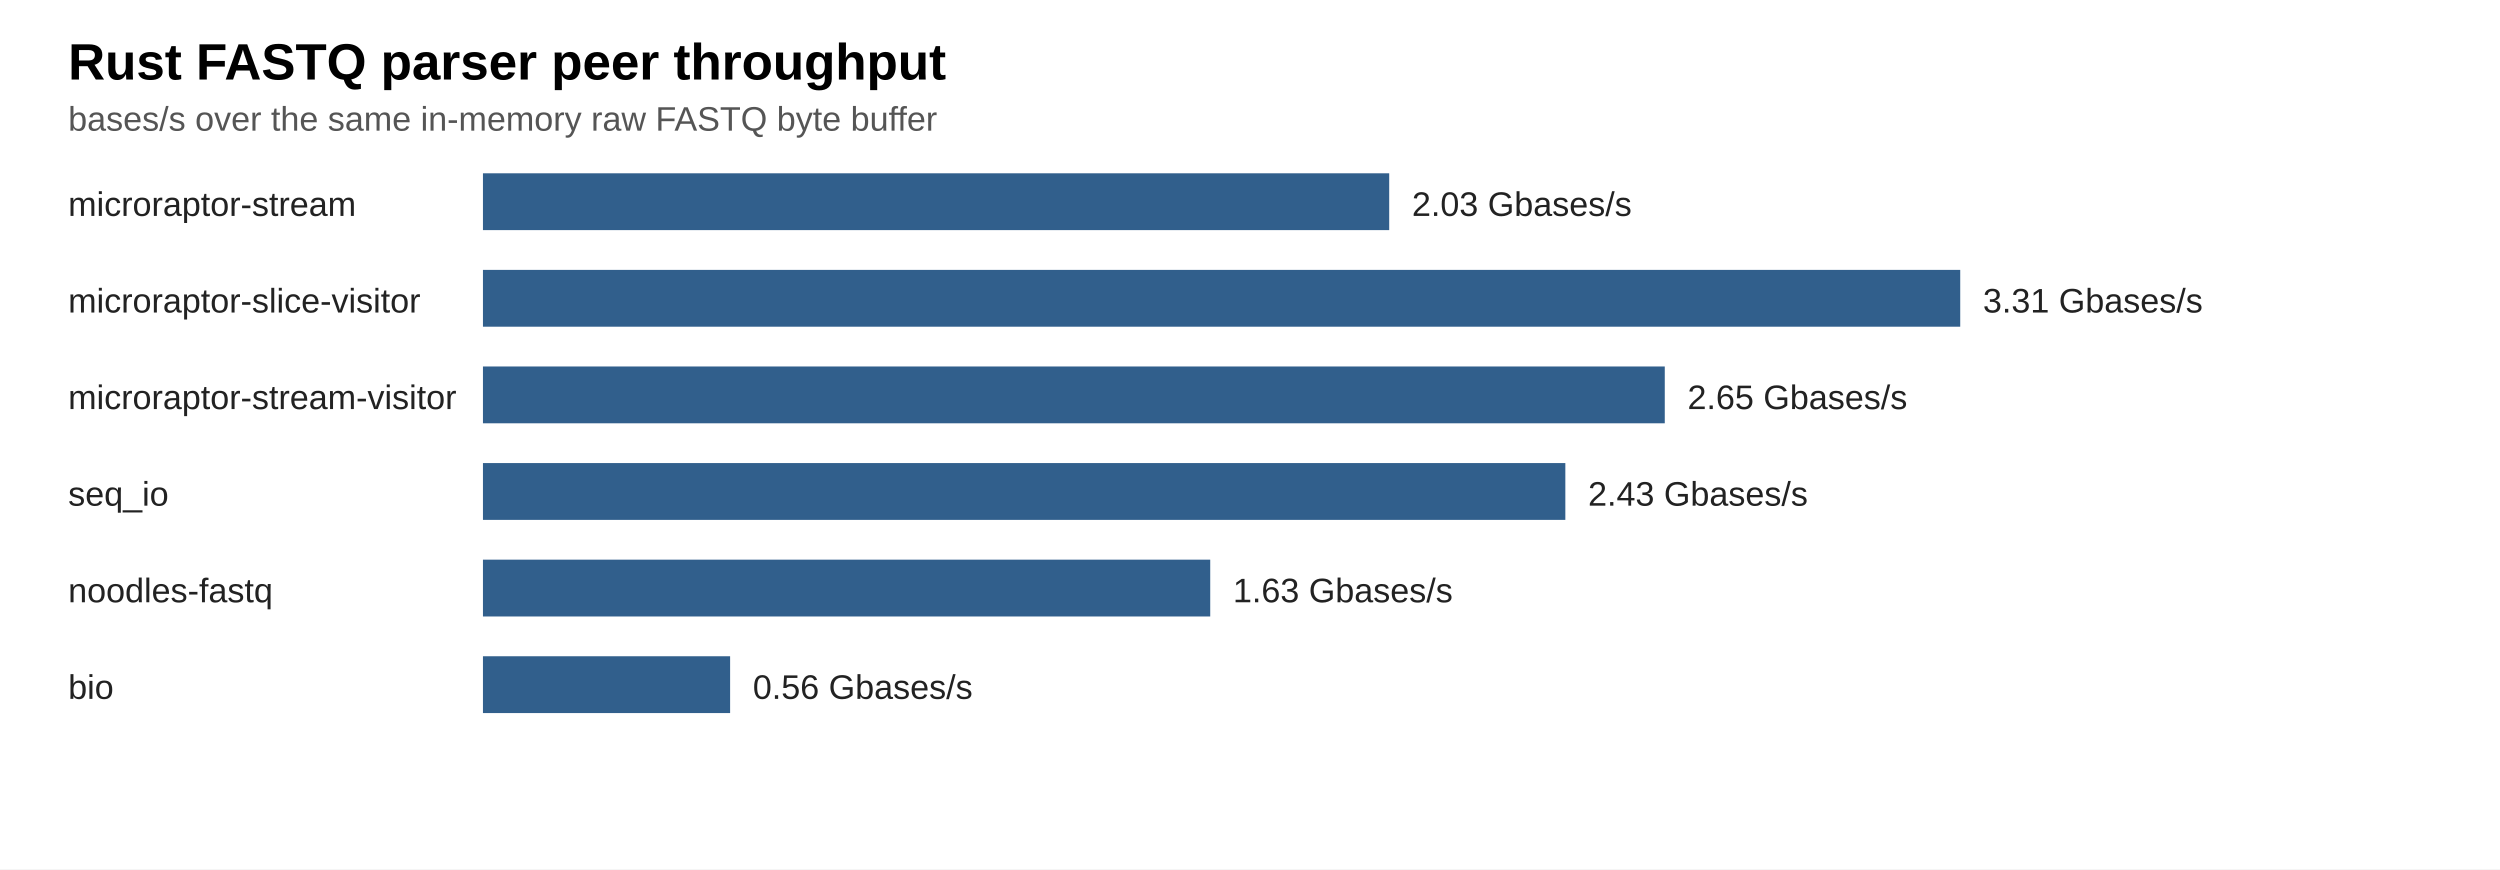
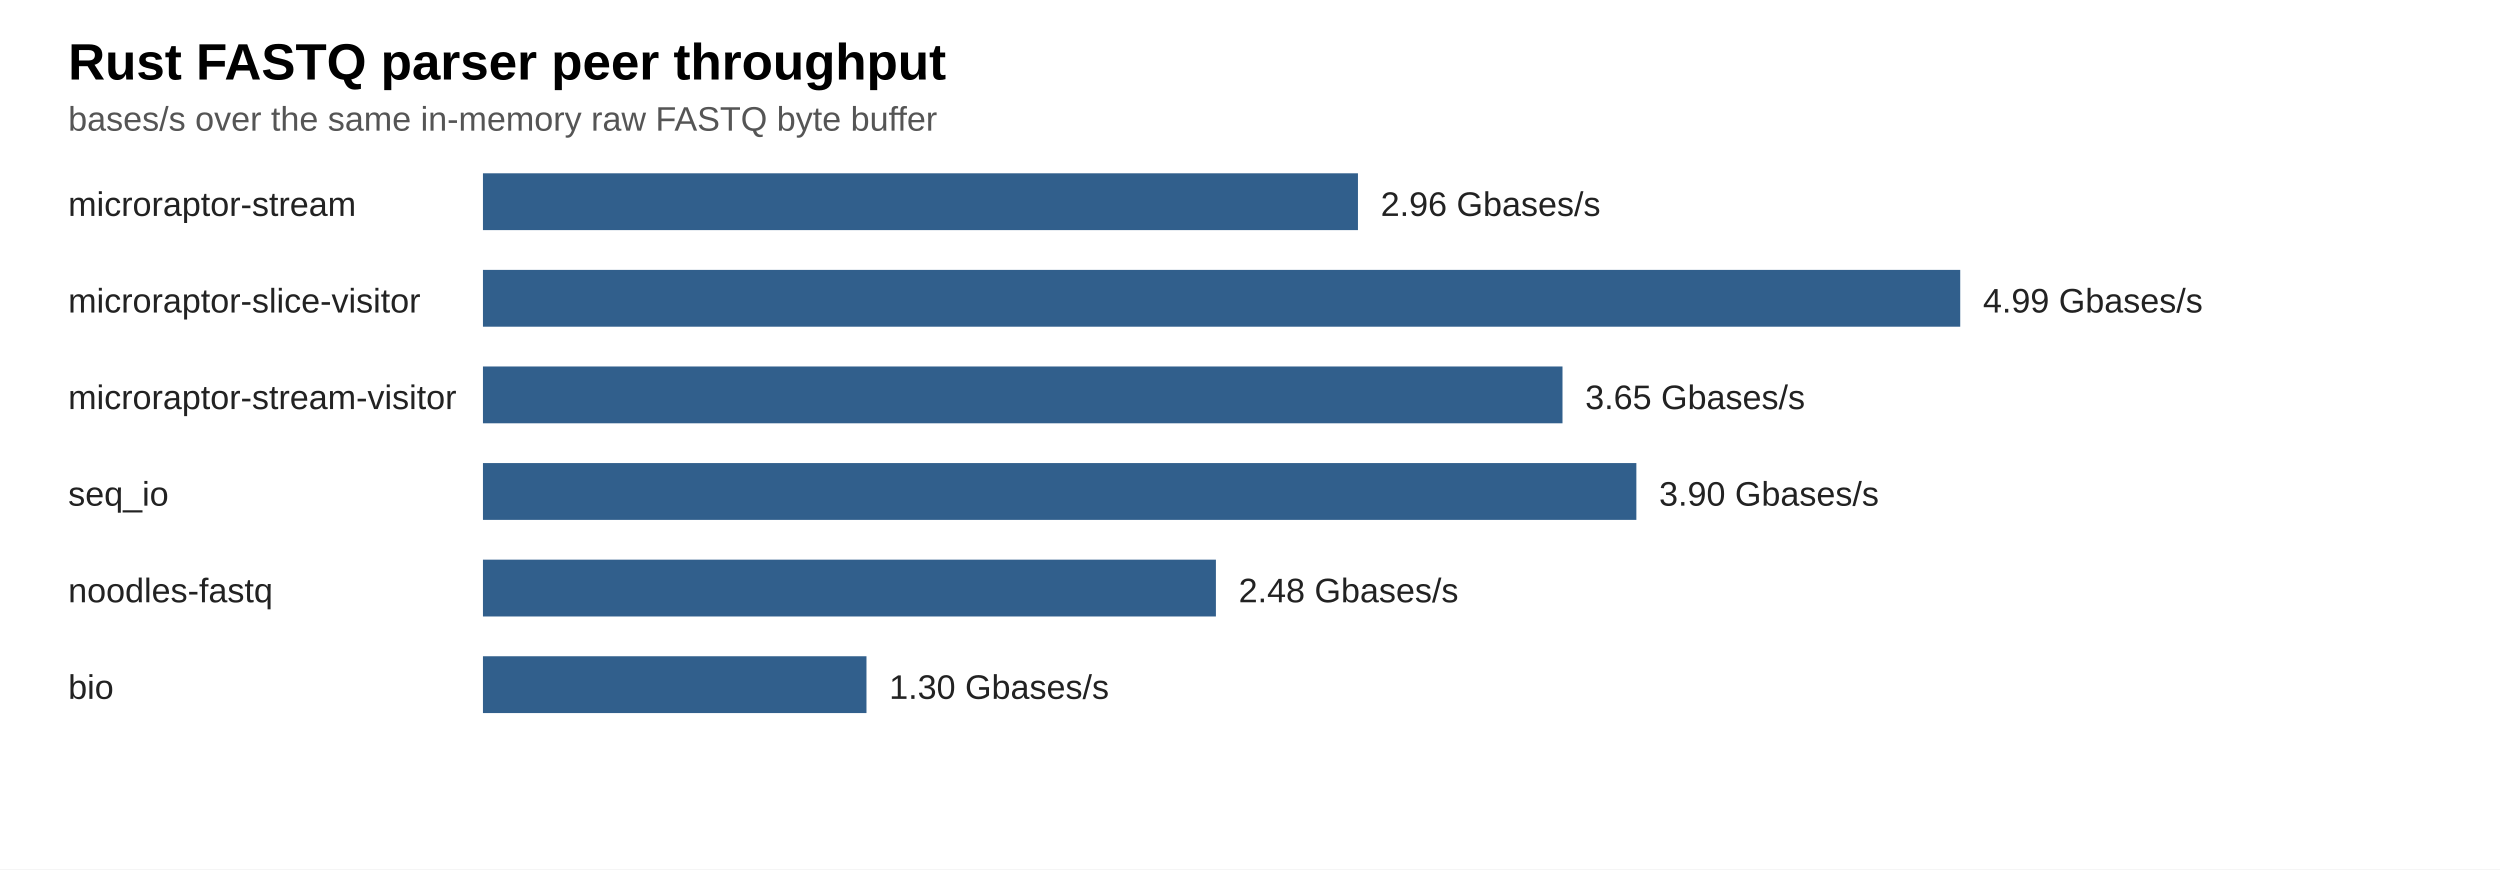
<svg xmlns="http://www.w3.org/2000/svg" width="880" height="306" viewBox="0 0 880 306">
  <rect width="100%" height="100%" fill="white" />
  <text x="24" y="28" font-family="Arial, sans-serif" font-size="18" font-weight="700">Rust FASTQ parser peer throughput</text>
  <text x="24" y="46" font-family="Arial, sans-serif" font-size="12" fill="#555">bases/s over the same in-memory raw FASTQ byte buffer</text>
  <text x="24" y="76" font-family="Arial, sans-serif" font-size="12" fill="#222">microraptor-stream</text>
-   <rect x="170" y="61" width="319" height="20" fill="#315f8c" />
-   <text x="497" y="76" font-family="Arial, sans-serif" font-size="12" fill="#222">2.03 Gbases/s</text>
+   <rect x="170" y="61" width="308" height="20" fill="#315f8c" />
+   <text x="486" y="76" font-family="Arial, sans-serif" font-size="12" fill="#222">2.96 Gbases/s</text>
  <text x="24" y="110" font-family="Arial, sans-serif" font-size="12" fill="#222">microraptor-slice-visitor</text>
  <rect x="170" y="95" width="520" height="20" fill="#315f8c" />
-   <text x="698" y="110" font-family="Arial, sans-serif" font-size="12" fill="#222">3.31 Gbases/s</text>
+   <text x="698" y="110" font-family="Arial, sans-serif" font-size="12" fill="#222">4.99 Gbases/s</text>
  <text x="24" y="144" font-family="Arial, sans-serif" font-size="12" fill="#222">microraptor-stream-visitor</text>
-   <rect x="170" y="129" width="416" height="20" fill="#315f8c" />
-   <text x="594" y="144" font-family="Arial, sans-serif" font-size="12" fill="#222">2.65 Gbases/s</text>
+   <rect x="170" y="129" width="380" height="20" fill="#315f8c" />
+   <text x="558" y="144" font-family="Arial, sans-serif" font-size="12" fill="#222">3.65 Gbases/s</text>
  <text x="24" y="178" font-family="Arial, sans-serif" font-size="12" fill="#222">seq_io</text>
-   <rect x="170" y="163" width="381" height="20" fill="#315f8c" />
-   <text x="559" y="178" font-family="Arial, sans-serif" font-size="12" fill="#222">2.43 Gbases/s</text>
+   <rect x="170" y="163" width="406" height="20" fill="#315f8c" />
+   <text x="584" y="178" font-family="Arial, sans-serif" font-size="12" fill="#222">3.90 Gbases/s</text>
  <text x="24" y="212" font-family="Arial, sans-serif" font-size="12" fill="#222">noodles-fastq</text>
-   <rect x="170" y="197" width="256" height="20" fill="#315f8c" />
-   <text x="434" y="212" font-family="Arial, sans-serif" font-size="12" fill="#222">1.63 Gbases/s</text>
+   <rect x="170" y="197" width="258" height="20" fill="#315f8c" />
+   <text x="436" y="212" font-family="Arial, sans-serif" font-size="12" fill="#222">2.48 Gbases/s</text>
  <text x="24" y="246" font-family="Arial, sans-serif" font-size="12" fill="#222">bio</text>
-   <rect x="170" y="231" width="87" height="20" fill="#315f8c" />
-   <text x="265" y="246" font-family="Arial, sans-serif" font-size="12" fill="#222">0.56 Gbases/s</text>
+   <rect x="170" y="231" width="135" height="20" fill="#315f8c" />
+   <text x="313" y="246" font-family="Arial, sans-serif" font-size="12" fill="#222">1.30 Gbases/s</text>
</svg>
